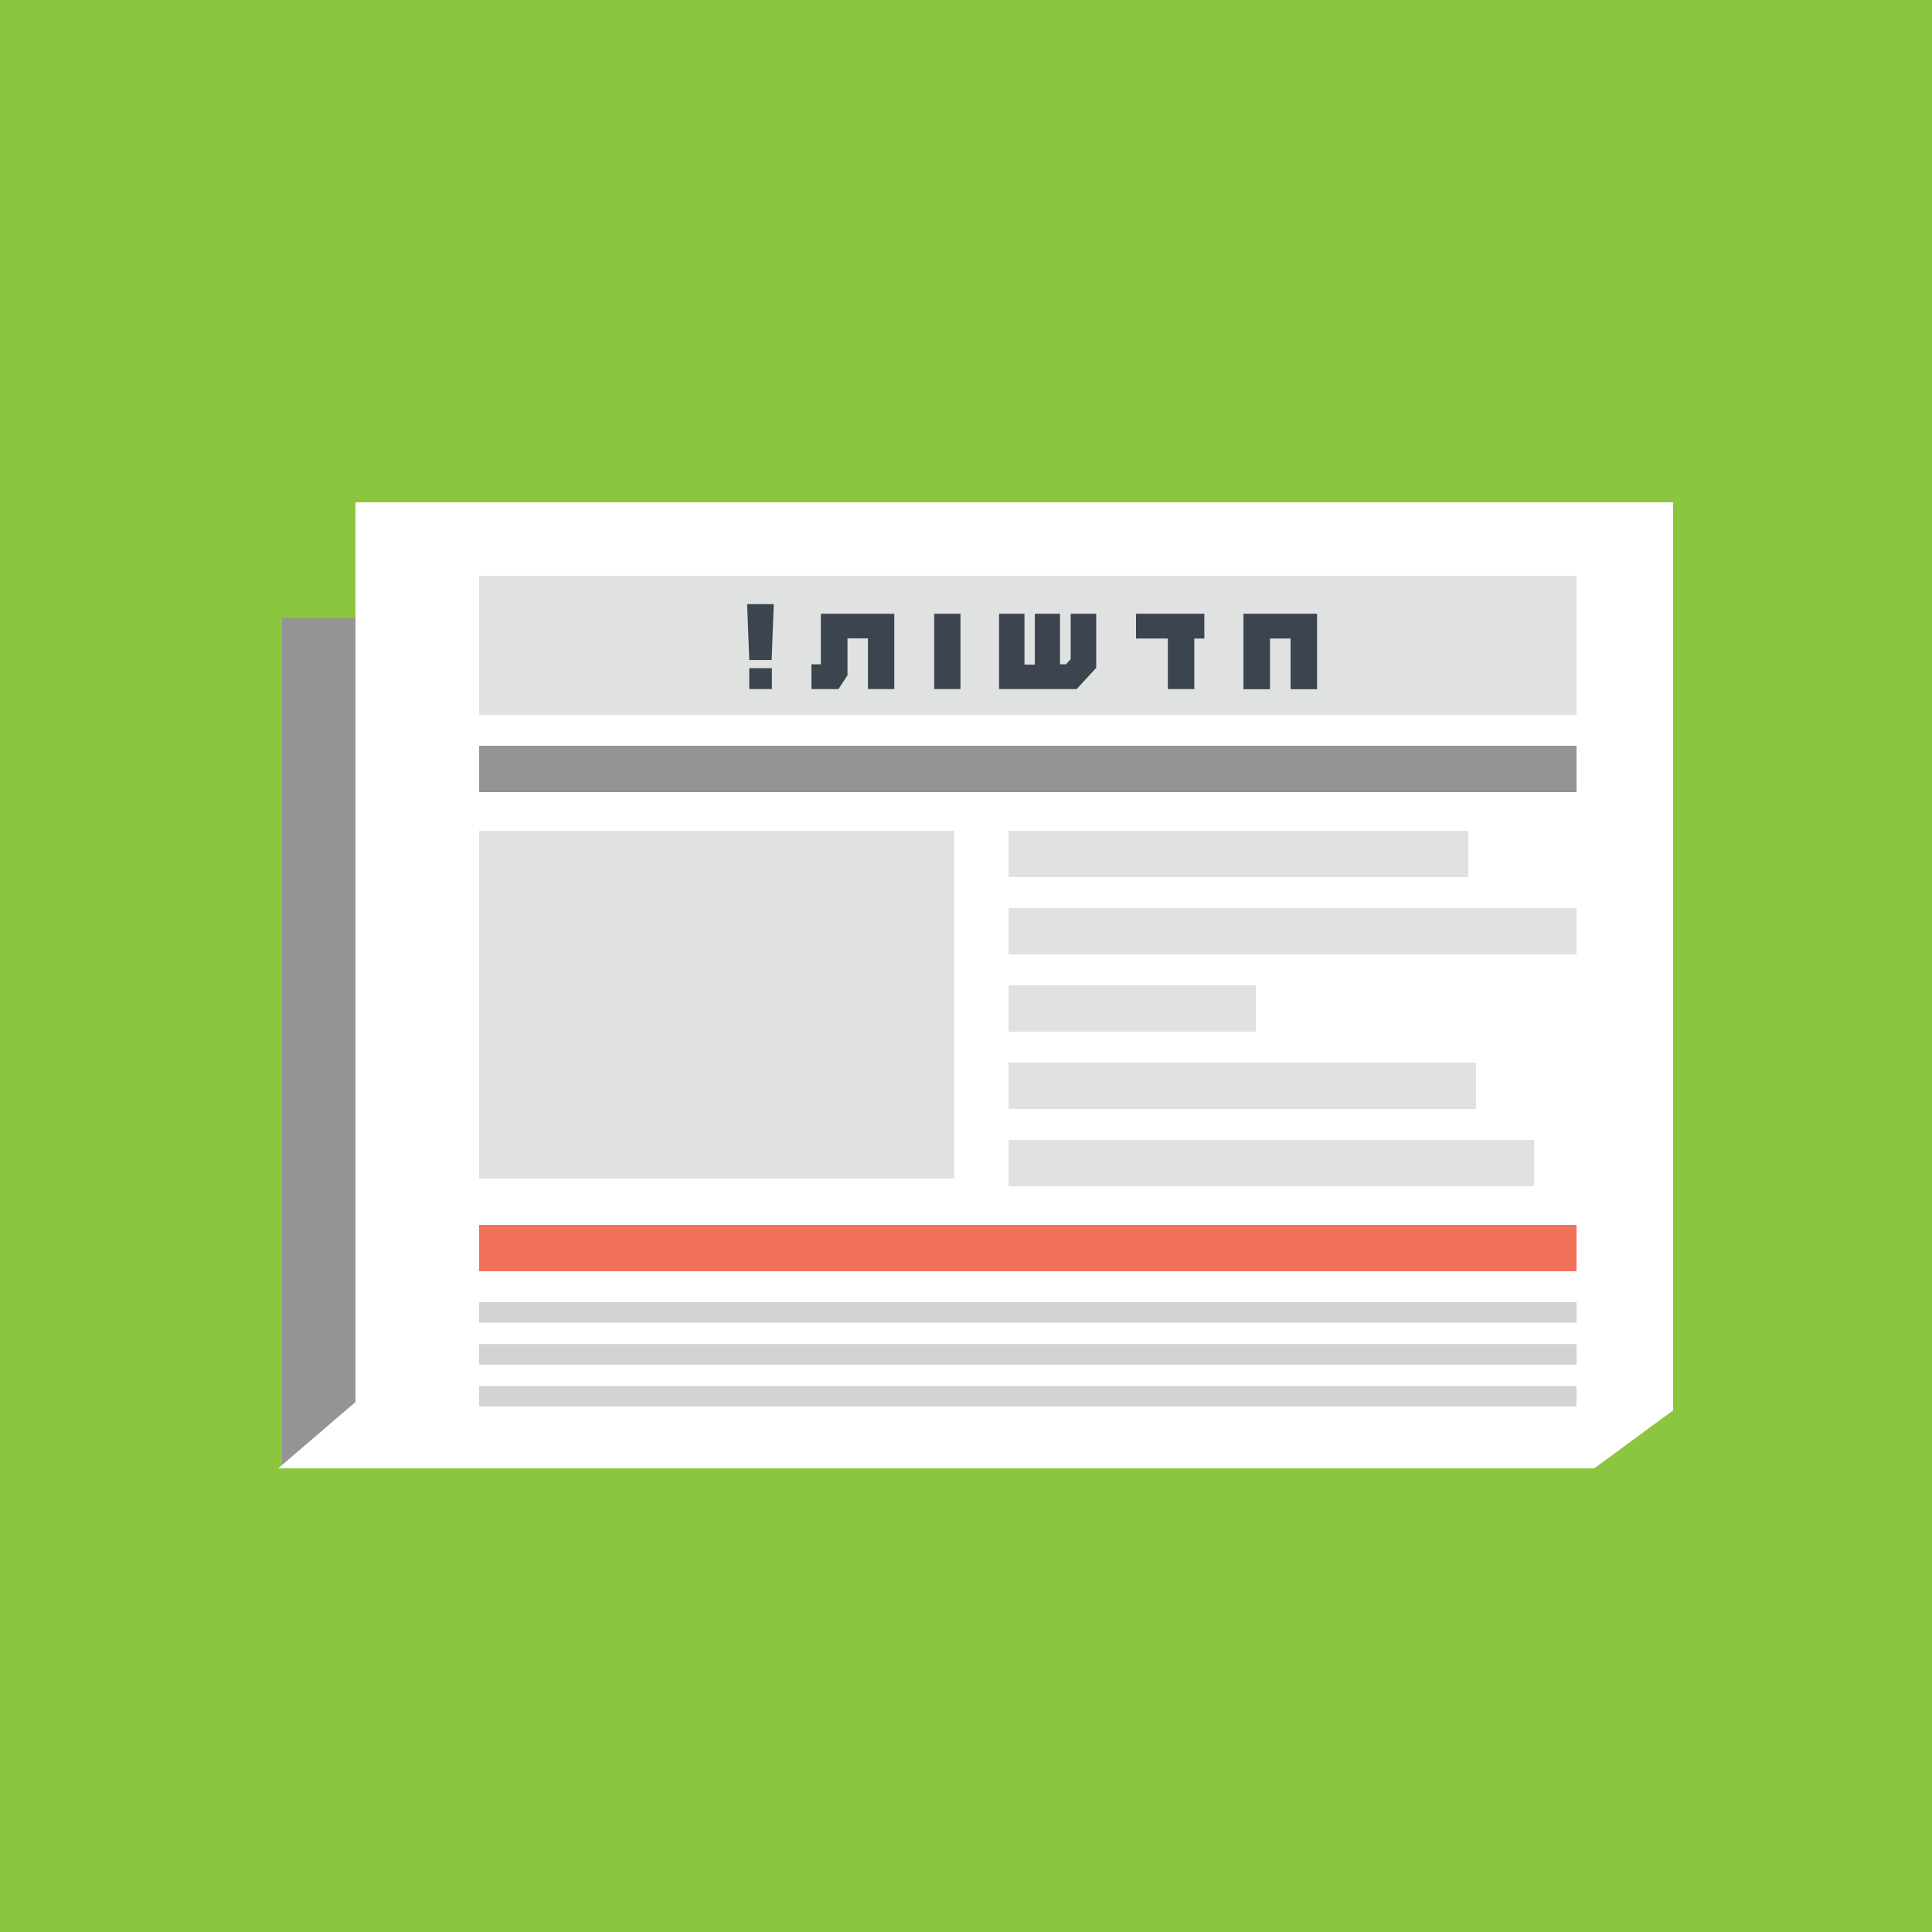
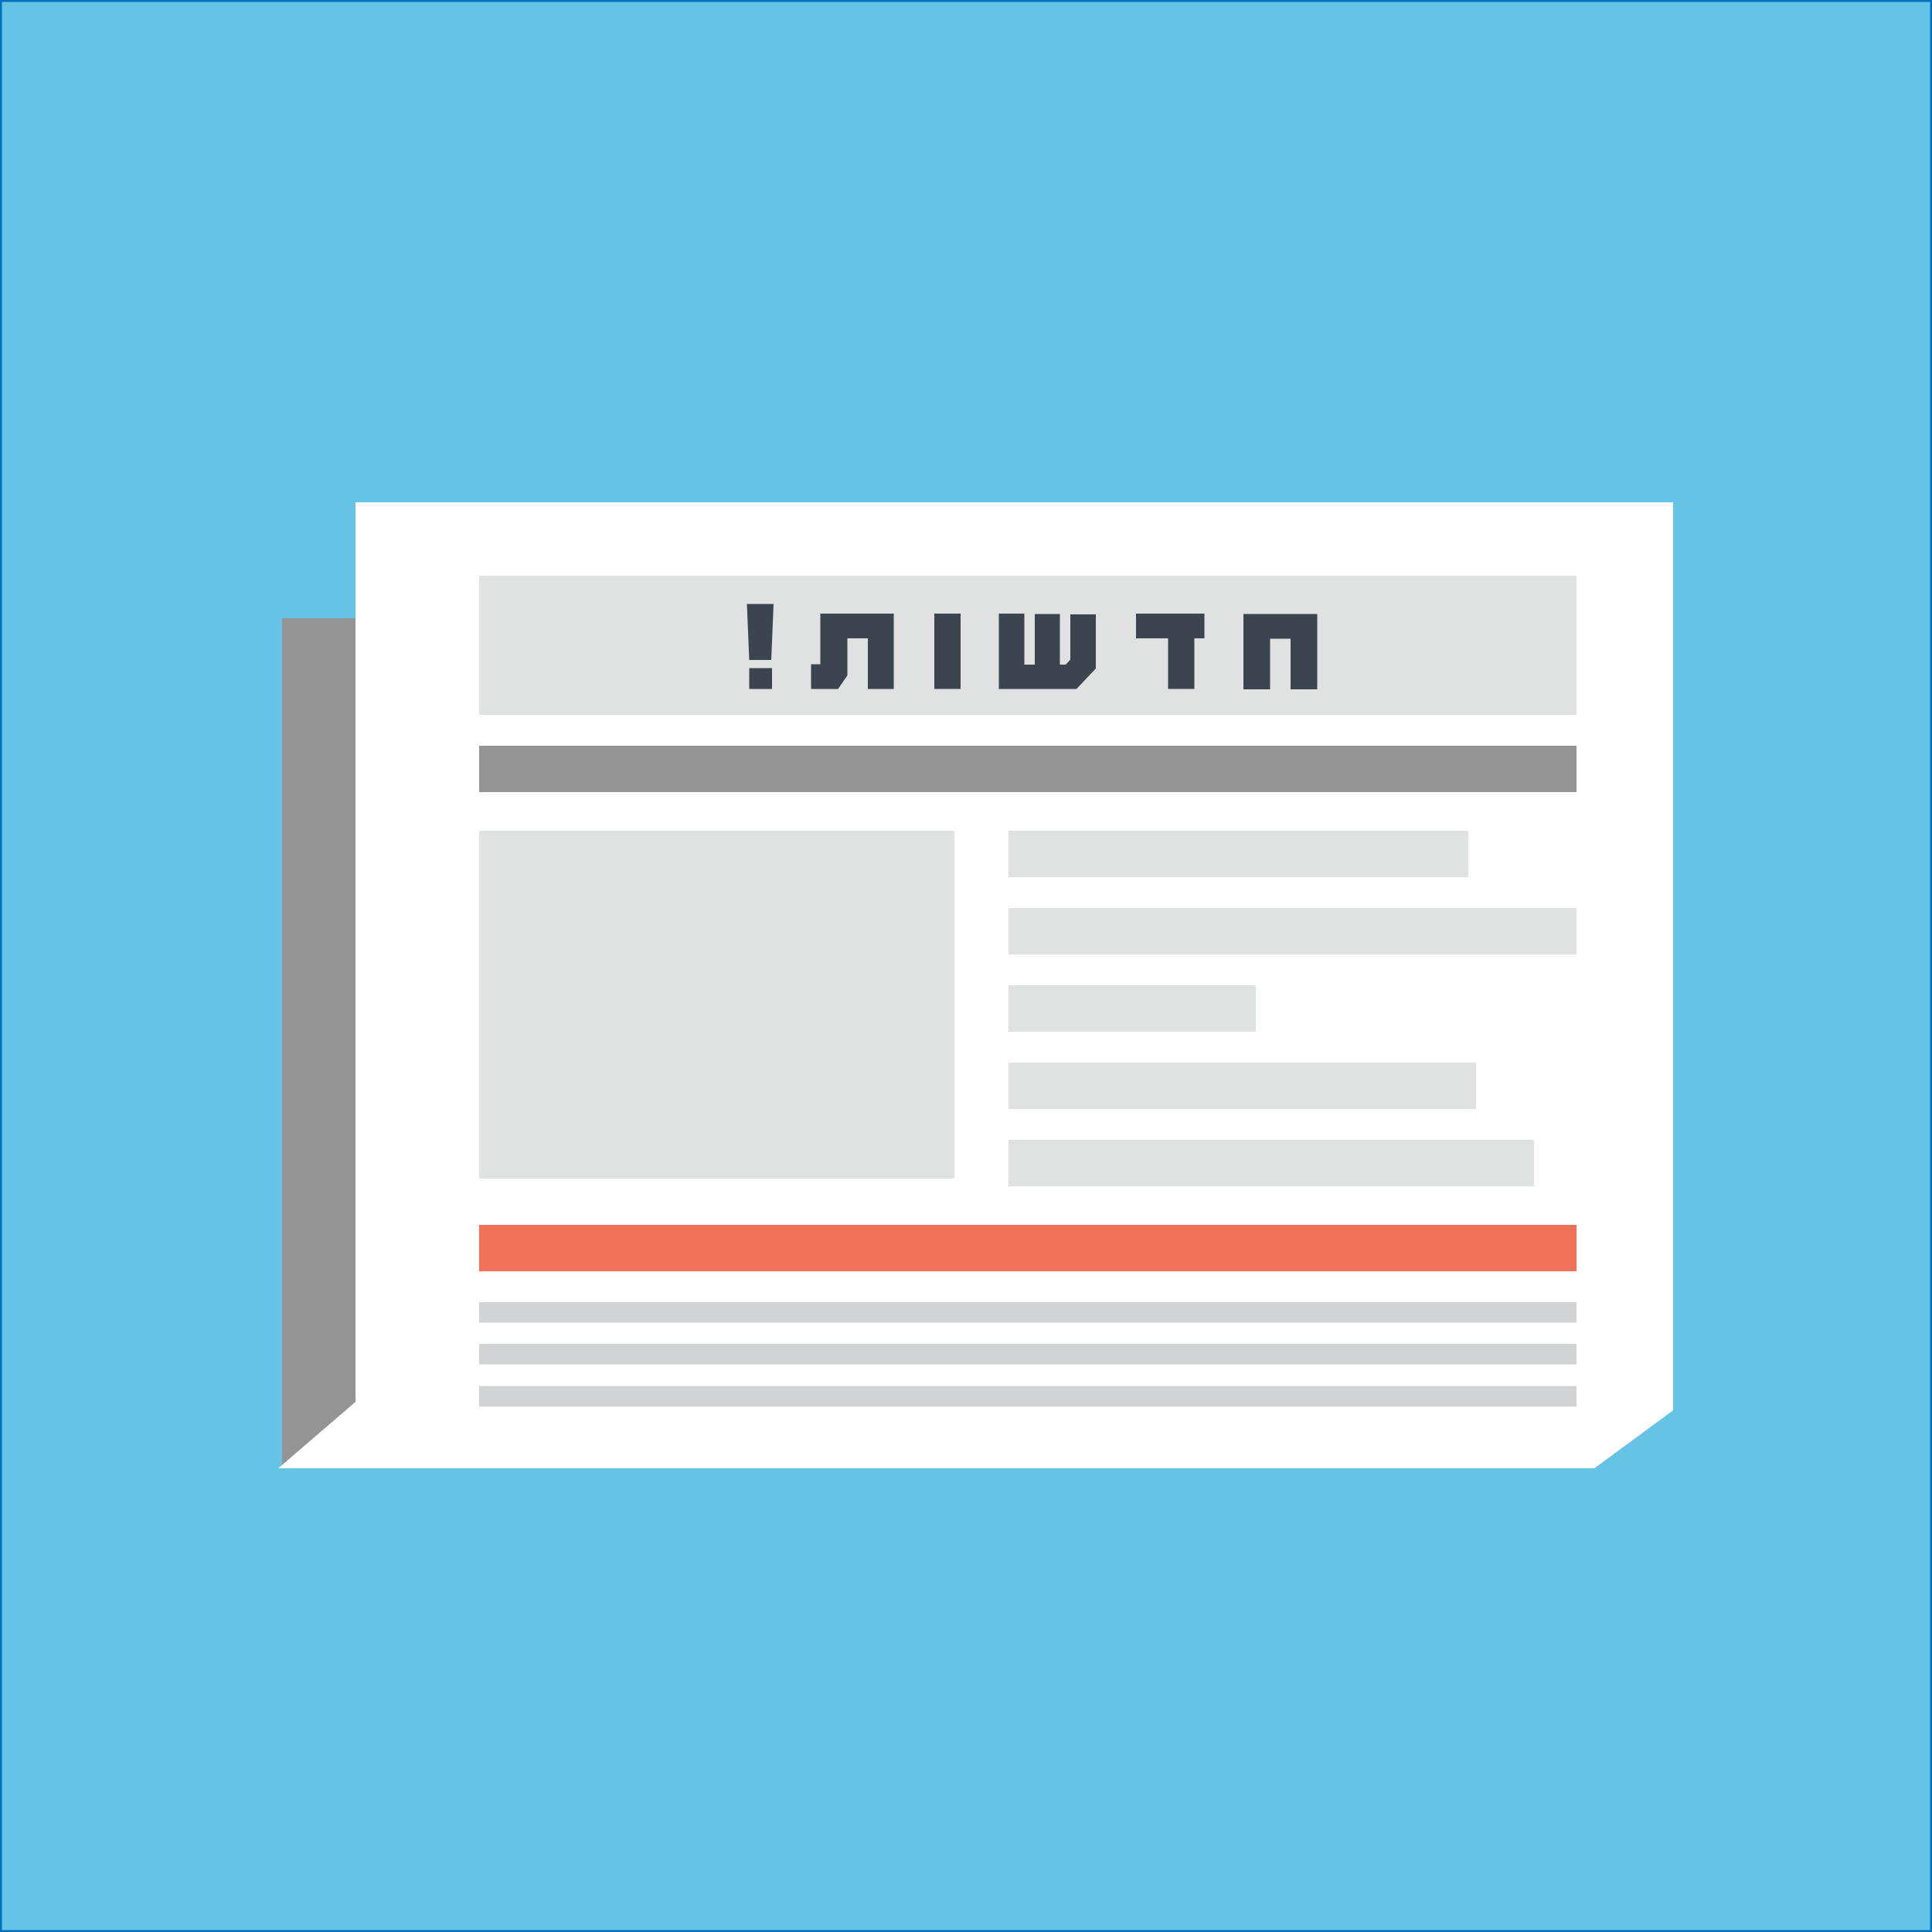
- <svg xmlns="http://www.w3.org/2000/svg" viewBox="0 0 500 500">
-   <defs>
-     <style>.cls-1{fill:#8cc63f;}.cls-2{fill:#949494;}.cls-3{fill:#fff;}.cls-4{fill:#e0e2e2;}.cls-5{fill:#f2715b;}.cls-6{fill:#d1d3d5;}.cls-7{fill:#3b444f;}</style>
-   </defs>
+ <svg xmlns="http://www.w3.org/2000/svg" version="1.1" x="0px" y="0px" viewBox="0 0 500 500" style="enable-background:new 0 0 500 500;" xml:space="preserve">
+   <style type="text/css">
+ 	.st0{fill:#FBB03B;}
+ 	.st1{fill:#A2BC53;}
+ 	.st2{fill:#E56575;}
+ 	.st3{fill:#F2D453;}
+ 	.st4{fill:#F2F2F2;}
+ 	.st5{fill:#65C4E5;stroke:#0071BC;stroke-miterlimit:10;}
+ 	.st6{fill:#EF97AA;}
+ 	.st7{fill:#29ABE2;}
+ 	.st8{fill:#44AD5C;}
+ 	.st9{fill:#EF525E;}
+ 	.st10{fill:#FCEE21;}
+ 	.st11{fill:none;stroke:#FCEE21;stroke-width:2.254;stroke-miterlimit:10;}
+ 	.st12{fill:none;stroke:#FCEE21;stroke-width:2.273;stroke-miterlimit:10;}
+ 	.st13{fill:#29ABE2;stroke:#0071BC;stroke-miterlimit:10;}
+ 	.st14{fill:#FFFFFF;}
+ 	.st15{fill:none;stroke:#FFFFFF;stroke-width:2.254;stroke-miterlimit:10;}
+ 	.st16{fill:none;stroke:#FFFFFF;stroke-width:2.273;stroke-miterlimit:10;}
+ 	.st17{fill:#F7931E;}
+ 	.st18{fill:#63703A;}
+ 	.st19{fill:#50592A;}
+ 	.st20{fill:#8C9663;}
+ 	.st21{fill:#848964;}
+ 	.st22{fill:#AA8465;}
+ 	.st23{fill:#736357;}
+ 	.st24{fill:#332823;}
+ 	.st25{fill:#666666;}
+ 	.st26{fill:#333333;}
+ 	.st27{fill:#F43122;}
+ 	.st28{fill:#C93C35;}
+ 	.st29{fill:#F44E45;}
+ 	.st30{fill:#E2AAB7;}
+ 	.st31{fill:#E593A3;}
+ 	.st32{fill:#40A4BF;}
+ 	.st33{fill:#1A8DB5;}
+ 	.st34{fill:#ACB5BC;}
+ 	.st35{fill:#939BA0;}
+ 	.st36{fill:#E8E8E8;}
+ 	.st37{fill:#C9C7C7;}
+ 	.st38{fill:none;stroke:#35302D;stroke-width:5;stroke-miterlimit:10;}
+ 	.st39{fill:#ED1C24;}
+ 	.st40{fill:#493C38;}
+ 	.st41{fill:#F4D9BD;}
+ 	.st42{fill:#EBA288;}
+ 	.st43{opacity:0.4;fill:#E4847C;}
+ 	.st44{fill:#5B5B5B;}
+ 	.st45{fill:#303030;}
+ 	.st46{fill:#F7F2F2;}
+ 	.st47{fill:#AFAFAF;}
+ 	.st48{fill:#FFDDBB;}
+ 	.st49{fill:#FFCCAA;}
+ 	.st50{fill:#AA663F;}
+ 	.st51{fill:#9C4C2E;}
+ 	.st52{fill:#EA7DB1;}
+ 	.st53{fill:#ED5AA7;}
+ 	.st54{fill:#F4E65D;}
+ 	.st55{fill:#F2D34E;}
+ 	.st56{fill:#ED1E79;}
+ 	.st57{fill:#543D34;}
+ 	.st58{fill:#C4A58A;}
+ 	.st59{fill:#A67C52;}
+ 	.st60{fill:#F15A24;}
+ 	.st61{fill:#42210B;}
+ 	.st62{fill:#949494;}
+ 	.st63{fill:#E0E2E2;}
+ 	.st64{fill:#F2715B;}
+ 	.st65{fill:#D1D3D5;}
+ 	.st66{fill:#3B444F;}
+ 	.st67{fill:#E6E6E6;}
+ 	.st68{fill:#B3B3B3;}
+ 	.st69{fill:#1C8FB7;}
+ 	.st70{fill-rule:evenodd;clip-rule:evenodd;fill:#FCEE21;}
+ 	.st71{opacity:0.5;fill:#FFFFFF;}
+ 	.st72{fill:none;stroke:#F7931E;stroke-width:8.278;stroke-miterlimit:10;}
+ 	.st73{fill:#FFFFFF;stroke:#FFFFFF;stroke-width:7.468;stroke-miterlimit:10;}
+ 	.st74{fill:#65C4E5;}
+ 	.st75{fill:none;stroke:#29ABE2;stroke-width:2;stroke-miterlimit:10;}
+ 	.st76{fill:none;stroke:#29ABE2;stroke-width:2;stroke-miterlimit:10;stroke-dasharray:8.571,5.357;}
+ 	.st77{fill:none;stroke:#1D8EB5;stroke-width:2;stroke-miterlimit:10;}
+ 	.st78{fill:none;stroke:#1D8EB5;stroke-width:2;stroke-miterlimit:10;stroke-dasharray:8.571,5.357;}
+ </style>
  <g id="BG">
-     <rect class="cls-1" width="500" height="500" />
+     <rect x="0" class="st5" width="500" height="500" />
  </g>
-   <g id="Layer_1" data-name="Layer 1">
-     <rect class="cls-2" x="73" y="160" width="56" height="220" />
-     <polygon class="cls-3" points="433 365 412.6 380 72 380 92 362.84 92 328 92 130 433 130 433 365" />
-     <rect class="cls-4" x="124" y="215" width="123" height="90" />
-     <rect class="cls-4" x="261" y="215" width="119" height="12" />
-     <rect class="cls-4" x="261" y="235" width="147" height="12" />
-     <rect class="cls-4" x="261" y="255" width="64" height="12" />
-     <rect class="cls-4" x="261" y="275" width="121" height="12" />
-     <rect class="cls-4" x="261" y="295" width="136" height="12" />
-     <rect class="cls-5" x="124" y="317" width="284" height="12" />
-     <rect class="cls-2" x="124" y="193" width="284" height="12" />
-     <rect class="cls-4" x="124" y="149" width="284" height="36" />
-     <rect class="cls-6" x="124" y="337" width="284" height="5.31" />
-     <rect class="cls-6" x="124" y="347.85" width="284" height="5.31" />
-     <rect class="cls-6" x="124" y="358.69" width="284" height="5.31" />
-     <path class="cls-7" d="M193.91,170.81l-.55-14.46h6.89l-.55,14.46Zm0,7.52v-5.41h5.85v5.41Z" />
-     <path class="cls-7" d="M224.63,178.33V165.21h-5.3l0,9.57L217,178.33h-7v-6.41h2.44V158.84h19v19.49Z" />
-     <path class="cls-7" d="M241.76,178.33V158.84h6.81v19.49Z" />
-     <path class="cls-7" d="M278.64,178.33H258.56V158.84h6.57V172h2.69V158.84h6.51v13.08h1.55l1.21-1.34V158.84h6.61v14Z" />
-     <path class="cls-7" d="M309.09,165.25v13.08h-6.85V165.25H294v-6.41h17.68v6.41Z" />
-     <path class="cls-7" d="M334,178.37V165.25h-5.33v13.12H321.8V158.84h19.05v19.53Z" />
+   <g id="Layer_1">
+     <g>
+       <rect x="73" y="160" class="st62" width="56" height="220" />
+       <polygon class="st14" points="433,365 412.6,380 72,380 92,362.8 92,328 92,130 433,130   " />
+       <rect x="124" y="215" class="st63" width="123" height="90" />
+       <rect x="261" y="215" class="st63" width="119" height="12" />
+       <rect x="261" y="235" class="st63" width="147" height="12" />
+       <rect x="261" y="255" class="st63" width="64" height="12" />
+       <rect x="261" y="275" class="st63" width="121" height="12" />
+       <rect x="261" y="295" class="st63" width="136" height="12" />
+       <rect x="124" y="317" class="st64" width="284" height="12" />
+       <rect x="124" y="193" class="st62" width="284" height="12" />
+       <rect x="124" y="149" class="st63" width="284" height="36" />
+       <rect x="124" y="337" class="st65" width="284" height="5.3" />
+       <rect x="124" y="347.8" class="st65" width="284" height="5.3" />
+       <rect x="124" y="358.7" class="st65" width="284" height="5.3" />
+       <g>
+         <path class="st66" d="M193.9,170.8l-0.6-14.5h6.9l-0.6,14.5H193.9z M193.9,178.3v-5.4h5.9v5.4H193.9z" />
+         <path class="st66" d="M224.6,178.3v-13.1h-5.3l0,9.6l-2.4,3.5h-7v-6.4h2.4v-13.1h19v19.5H224.6z" />
+         <path class="st66" d="M241.8,178.3v-19.5h6.8v19.5H241.8z" />
+         <path class="st66" d="M278.6,178.3h-20.1v-19.5h6.6V172h2.7v-13.1h6.5v13.1h1.5l1.2-1.3v-11.7h6.6v14L278.6,178.3z" />
+         <path class="st66" d="M309.1,165.2v13.1h-6.8v-13.1H294v-6.4h17.7v6.4H309.1z" />
+         <path class="st66" d="M334,178.4v-13.1h-5.3v13.1h-6.9v-19.5h19.1v19.5H334z" />
+       </g>
+     </g>
  </g>
</svg>
